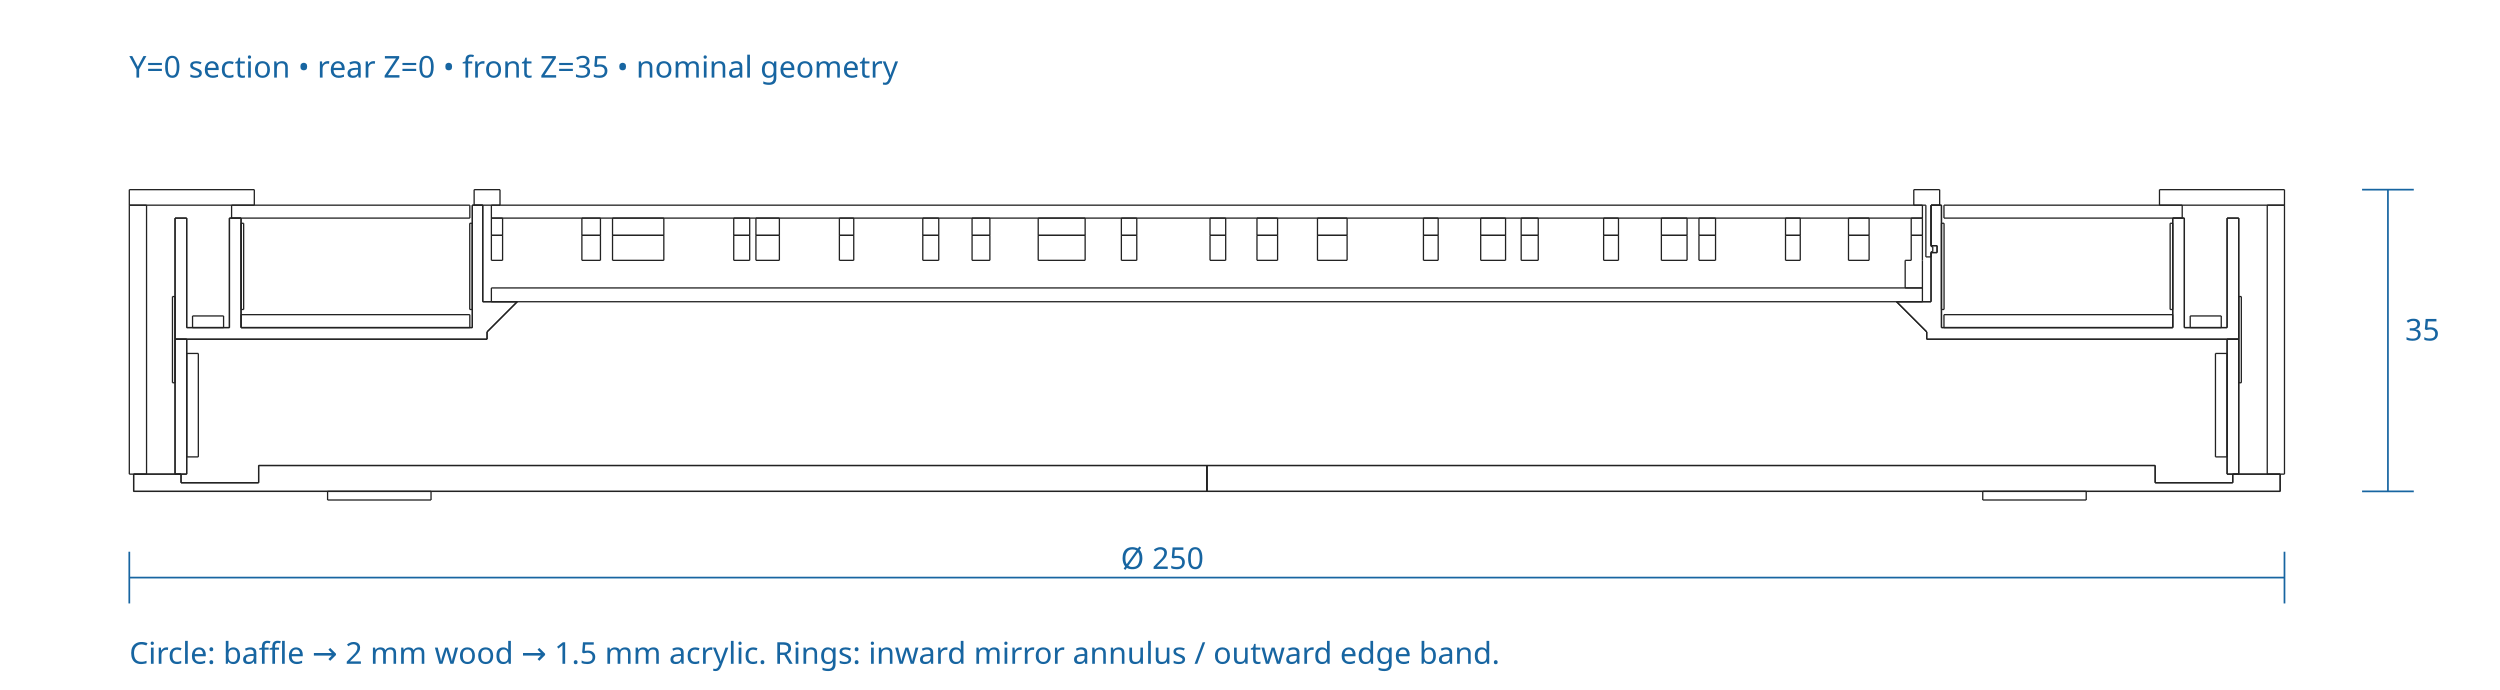
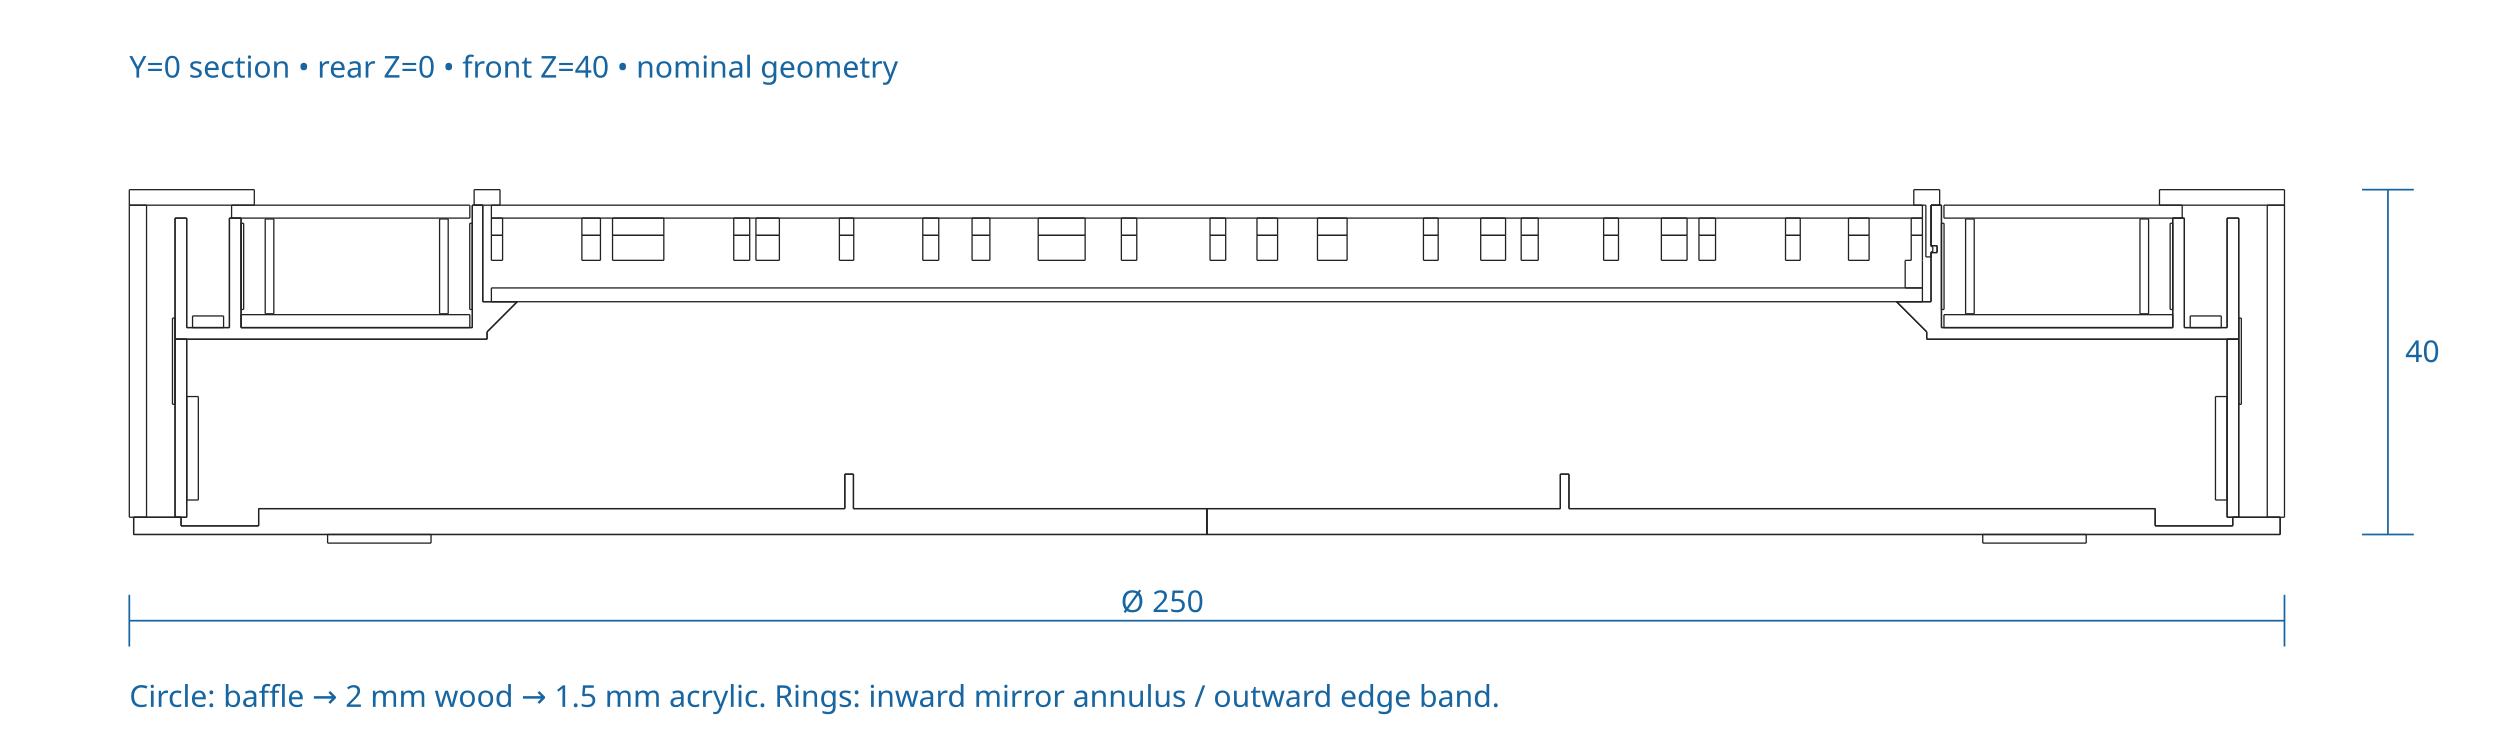
- <svg xmlns="http://www.w3.org/2000/svg" width="290.0mm" height="80.0mm" viewBox="-140.0 -57.0 290.0 80.0">
+ <svg xmlns="http://www.w3.org/2000/svg" width="290.0mm" height="85.0mm" viewBox="-140.0 -62.0 290.0 85.0">
  <g fill="none" stroke="#222" stroke-width="0.15">
    <polyline points="0,-0 124.5,-0" />
    <polyline points="0,-0 0,-3" />
    <polyline points="124.5,-2 124.5,-0" />
    <polyline points="124.5,-2 119,-2" />
    <polyline points="119,-2 119,-1" />
    <polyline points="119,-1 110,-1" />
    <polyline points="110,-3 110,-1" />
-     <polyline points="110,-3 0,-3" />
+     <polyline points="110,-3 42,-3" />
+     <polyline points="42,-3 42,-7" />
+     <polyline points="42,-7 41,-7" />
+     <polyline points="41,-3 41,-7" />
+     <polyline points="41,-3 0,-3" />
    <polyline points="-124.5,-0 0,-0" />
    <polyline points="-124.5,-2 -124.5,-0" />
    <polyline points="0,-0 0,-3" />
-     <polyline points="0,-3 -110,-3" />
+     <polyline points="0,-3 -41,-3" />
+     <polyline points="-41,-3 -41,-7" />
+     <polyline points="-41,-7 -42,-7" />
+     <polyline points="-42,-3 -42,-7" />
+     <polyline points="-42,-3 -110,-3" />
    <polyline points="-110,-3 -110,-1" />
    <polyline points="-110,-1 -119,-1" />
    <polyline points="-119,-2 -119,-1" />
    <polyline points="-119,-2 -124.5,-2" />
    <polyline points="-124.5,-0 0,-0" />
    <polyline points="-124.5,-2 -124.5,-0" />
    <polyline points="0,-0 0,-3" />
-     <polyline points="0,-3 -110,-3" />
+     <polyline points="0,-3 -41,-3" />
+     <polyline points="-41,-3 -41,-7" />
+     <polyline points="-41,-7 -42,-7" />
+     <polyline points="-42,-3 -42,-7" />
+     <polyline points="-42,-3 -110,-3" />
    <polyline points="-110,-3 -110,-1" />
    <polyline points="-110,-1 -119,-1" />
    <polyline points="-119,-2 -119,-1" />
    <polyline points="-119,-2 -124.5,-2" />
    <polyline points="0,-0 124.5,-0" />
    <polyline points="0,-0 0,-3" />
    <polyline points="124.5,-2 124.5,-0" />
    <polyline points="124.5,-2 119,-2" />
-     <polyline points="110,-3 0,-3" />
+     <polyline points="41,-3 0,-3" />
    <polyline points="119,-2 119,-1" />
    <polyline points="119,-1 110,-1" />
    <polyline points="110,-3 110,-1" />
-     <polyline points="-112.036,-19 -85.5,-19" />
-     <polyline points="-112.036,-20.5 -112.036,-19" />
-     <polyline points="-85.5,-20.5 -85.5,-19" />
-     <polyline points="85.5,-19 112.036,-19" />
-     <polyline points="85.5,-19 85.5,-20.5" />
-     <polyline points="112.036,-20.5 112.036,-19" />
-     <polyline points="-112.036,-20.5 -85.5,-20.5" />
-     <polyline points="85.5,-20.5 112.036,-20.5" />
-     <polyline points="-113.136,-33.2 -113.136,-31.7" />
-     <polyline points="-113.136,-33.2 -85.5,-33.2" />
-     <polyline points="-113.136,-31.7 -85.5,-31.7" />
-     <polyline points="-85.5,-33.2 -85.5,-31.7" />
-     <polyline points="85.5,-31.7 113.136,-31.7" />
-     <polyline points="85.5,-31.7 85.5,-33.2" />
-     <polyline points="113.136,-31.7 113.136,-33.2" />
-     <polyline points="85.5,-33.2 113.136,-33.2" />
+     <polyline points="110,-3 42,-3" />
+     <polyline points="42,-3 42,-7" />
+     <polyline points="42,-7 41,-7" />
+     <polyline points="41,-3 41,-7" />
+     <polyline points="-112.036,-24 -85.5,-24" />
+     <polyline points="-112.036,-25.5 -112.036,-24" />
+     <polyline points="-85.5,-25.5 -85.5,-24" />
+     <polyline points="85.5,-24 112.036,-24" />
+     <polyline points="85.5,-24 85.5,-25.5" />
+     <polyline points="112.036,-25.5 112.036,-24" />
+     <polyline points="-112.036,-25.5 -85.5,-25.5" />
+     <polyline points="85.5,-25.5 112.036,-25.5" />
+     <polyline points="-113.136,-38.2 -113.136,-36.7" />
+     <polyline points="-113.136,-38.2 -85.5,-38.2" />
+     <polyline points="-113.136,-36.7 -85.5,-36.7" />
+     <polyline points="-85.5,-38.2 -85.5,-36.7" />
+     <polyline points="85.5,-36.7 113.136,-36.7" />
+     <polyline points="85.5,-36.7 85.5,-38.2" />
+     <polyline points="113.136,-36.7 113.136,-38.2" />
+     <polyline points="85.5,-38.2 113.136,-38.2" />
    <polyline points="-125,-2 -123,-2" />
-     <polyline points="-125,-33.2 -125,-2" />
-     <polyline points="-123,-33.2 -123,-2" />
+     <polyline points="-125,-38.2 -125,-2" />
+     <polyline points="-123,-38.2 -123,-2" />
    <polyline points="123,-2 125,-2" />
-     <polyline points="123,-33.2 123,-2" />
-     <polyline points="125,-33.2 125,-2" />
-     <polyline points="-125,-33.2 -123,-33.2" />
-     <polyline points="123,-33.2 125,-33.2" />
-     <polyline points="-83,-31.7 -83,-29.7" />
-     <polyline points="-83,-31.7 -81.7,-31.7" />
-     <polyline points="-83,-29.7 -81.7,-29.7" />
-     <polyline points="-81.7,-29.7 -81.7,-31.7" />
-     <polyline points="-72.501,-29.7 -70.348,-29.7" />
-     <polyline points="-72.501,-29.7 -72.501,-31.7" />
-     <polyline points="-70.348,-31.7 -70.348,-29.7" />
-     <polyline points="-68.947,-29.7 -62.996,-29.7" />
-     <polyline points="-68.947,-29.7 -68.947,-31.7" />
-     <polyline points="-62.996,-31.7 -62.996,-29.7" />
-     <polyline points="-54.887,-29.7 -53.035,-29.7" />
-     <polyline points="-54.887,-29.7 -54.887,-31.7" />
-     <polyline points="-53.035,-31.7 -53.035,-29.7" />
-     <polyline points="-52.312,-29.7 -49.592,-29.7" />
-     <polyline points="-52.312,-29.7 -52.312,-31.7" />
-     <polyline points="-49.592,-31.7 -49.592,-29.7" />
-     <polyline points="-42.632,-29.7 -40.965,-29.7" />
-     <polyline points="-42.632,-29.7 -42.632,-31.7" />
-     <polyline points="-40.965,-31.7 -40.965,-29.7" />
-     <polyline points="-32.956,-29.7 -31.104,-29.7" />
-     <polyline points="-32.956,-29.7 -32.956,-31.7" />
-     <polyline points="-31.104,-31.7 -31.104,-29.7" />
-     <polyline points="-27.24,-29.7 -25.173,-29.7" />
-     <polyline points="-27.24,-29.7 -27.24,-31.7" />
-     <polyline points="-25.173,-31.7 -25.173,-29.7" />
-     <polyline points="-19.568,-29.7 -14.124,-29.7" />
-     <polyline points="-19.568,-29.7 -19.568,-31.7" />
-     <polyline points="-14.124,-31.7 -14.124,-29.7" />
-     <polyline points="-9.922,-29.7 -8.133,-29.7" />
-     <polyline points="-9.922,-29.7 -9.922,-31.7" />
-     <polyline points="-8.133,-31.7 -8.133,-29.7" />
-     <polyline points="0.363,-29.7 2.18,-29.7" />
-     <polyline points="0.363,-29.7 0.363,-31.7" />
-     <polyline points="2.18,-31.7 2.18,-29.7" />
-     <polyline points="5.809,-29.7 8.2,-29.7" />
-     <polyline points="5.809,-29.7 5.809,-31.7" />
-     <polyline points="8.2,-31.7 8.2,-29.7" />
-     <polyline points="12.827,-29.7 16.264,-29.7" />
-     <polyline points="12.827,-29.7 12.827,-31.7" />
-     <polyline points="16.264,-31.7 16.264,-29.7" />
-     <polyline points="25.119,-29.7 26.828,-29.7" />
-     <polyline points="25.119,-29.7 25.119,-31.7" />
-     <polyline points="26.828,-31.7 26.828,-29.7" />
-     <polyline points="31.761,-29.7 34.645,-29.7" />
-     <polyline points="31.761,-29.7 31.761,-31.7" />
-     <polyline points="34.645,-31.7 34.645,-29.7" />
-     <polyline points="36.456,-29.7 38.435,-29.7" />
-     <polyline points="36.456,-29.7 36.456,-31.7" />
-     <polyline points="38.435,-31.7 38.435,-29.7" />
-     <polyline points="46.02,-29.7 47.744,-29.7" />
-     <polyline points="46.02,-29.7 46.02,-31.7" />
-     <polyline points="47.744,-31.7 47.744,-29.7" />
-     <polyline points="52.719,-29.7 55.699,-29.7" />
-     <polyline points="52.719,-29.7 52.719,-31.7" />
-     <polyline points="55.699,-31.7 55.699,-29.7" />
-     <polyline points="57.08,-29.7 59.003,-29.7" />
-     <polyline points="57.08,-29.7 57.08,-31.7" />
-     <polyline points="59.003,-31.7 59.003,-29.7" />
-     <polyline points="67.12,-29.7 68.829,-29.7" />
-     <polyline points="67.12,-29.7 67.12,-31.7" />
-     <polyline points="68.829,-31.7 68.829,-29.7" />
-     <polyline points="74.425,-29.7 76.816,-29.7" />
-     <polyline points="74.425,-29.7 74.425,-31.7" />
-     <polyline points="76.816,-31.7 76.816,-29.7" />
-     <polyline points="81.7,-29.7 83,-29.7" />
-     <polyline points="81.7,-29.7 81.7,-31.7" />
-     <polyline points="83,-29.7 83,-31.7" />
-     <polyline points="-72.501,-31.7 -70.348,-31.7" />
-     <polyline points="-68.947,-31.7 -62.996,-31.7" />
-     <polyline points="-54.887,-31.7 -53.035,-31.7" />
-     <polyline points="-52.312,-31.7 -49.592,-31.7" />
-     <polyline points="-42.632,-31.7 -40.965,-31.7" />
-     <polyline points="-32.956,-31.7 -31.104,-31.7" />
-     <polyline points="-27.24,-31.7 -25.173,-31.7" />
-     <polyline points="-19.568,-31.7 -14.124,-31.7" />
-     <polyline points="-9.922,-31.7 -8.133,-31.7" />
-     <polyline points="0.363,-31.7 2.18,-31.7" />
-     <polyline points="5.809,-31.7 8.2,-31.7" />
-     <polyline points="12.827,-31.7 16.264,-31.7" />
-     <polyline points="25.119,-31.7 26.828,-31.7" />
-     <polyline points="31.761,-31.7 34.645,-31.7" />
-     <polyline points="36.456,-31.7 38.435,-31.7" />
-     <polyline points="46.02,-31.7 47.744,-31.7" />
-     <polyline points="52.719,-31.7 55.699,-31.7" />
-     <polyline points="57.08,-31.7 59.003,-31.7" />
-     <polyline points="67.12,-31.7 68.829,-31.7" />
-     <polyline points="74.425,-31.7 76.816,-31.7" />
-     <polyline points="81.7,-31.7 83,-31.7" />
-     <polyline points="81,-26.8 81,-23.6" />
-     <polyline points="81,-26.8 81.7,-26.8" />
-     <polyline points="81,-23.6 83,-23.6" />
-     <polyline points="81.7,-26.8 81.7,-29.7" />
-     <polyline points="83,-26.8 83,-23.6" />
-     <polyline points="83,-26.8 83,-29.7" />
-     <polyline points="-83,-26.8 -81.7,-26.8" />
-     <polyline points="-83,-29.7 -83,-26.8" />
-     <polyline points="-81.7,-26.8 -81.7,-29.7" />
-     <polyline points="-72.501,-26.8 -70.348,-26.8" />
-     <polyline points="-72.501,-26.8 -72.501,-29.7" />
-     <polyline points="-70.348,-29.7 -70.348,-26.8" />
-     <polyline points="-68.947,-26.8 -62.996,-26.8" />
-     <polyline points="-68.947,-26.8 -68.947,-29.7" />
-     <polyline points="-62.996,-29.7 -62.996,-26.8" />
-     <polyline points="-54.887,-26.8 -53.035,-26.8" />
-     <polyline points="-54.887,-26.8 -54.887,-29.7" />
-     <polyline points="-53.035,-29.7 -53.035,-26.8" />
-     <polyline points="-52.312,-26.8 -49.592,-26.8" />
-     <polyline points="-52.312,-26.8 -52.312,-29.7" />
-     <polyline points="-49.592,-29.7 -49.592,-26.8" />
-     <polyline points="-42.632,-26.8 -40.965,-26.8" />
-     <polyline points="-42.632,-26.8 -42.632,-29.7" />
-     <polyline points="-40.965,-29.7 -40.965,-26.8" />
-     <polyline points="-32.956,-26.8 -31.104,-26.8" />
-     <polyline points="-32.956,-26.8 -32.956,-29.7" />
-     <polyline points="-31.104,-29.7 -31.104,-26.8" />
-     <polyline points="-27.24,-26.8 -25.173,-26.8" />
-     <polyline points="-27.24,-26.8 -27.24,-29.7" />
-     <polyline points="-25.173,-29.7 -25.173,-26.8" />
-     <polyline points="-19.568,-26.8 -14.124,-26.8" />
-     <polyline points="-19.568,-26.8 -19.568,-29.7" />
-     <polyline points="-14.124,-29.7 -14.124,-26.8" />
-     <polyline points="-9.922,-26.8 -8.133,-26.8" />
-     <polyline points="-9.922,-26.8 -9.922,-29.7" />
-     <polyline points="-8.133,-29.7 -8.133,-26.8" />
-     <polyline points="0.363,-26.8 2.18,-26.8" />
-     <polyline points="0.363,-26.8 0.363,-29.7" />
-     <polyline points="2.18,-29.7 2.18,-26.8" />
-     <polyline points="5.809,-26.8 8.2,-26.8" />
-     <polyline points="5.809,-26.8 5.809,-29.7" />
-     <polyline points="8.2,-29.7 8.2,-26.8" />
-     <polyline points="12.827,-26.8 16.264,-26.8" />
-     <polyline points="12.827,-26.8 12.827,-29.7" />
-     <polyline points="16.264,-29.7 16.264,-26.8" />
-     <polyline points="25.119,-26.8 26.828,-26.8" />
-     <polyline points="25.119,-26.8 25.119,-29.7" />
-     <polyline points="26.828,-29.7 26.828,-26.8" />
-     <polyline points="31.761,-26.8 34.645,-26.8" />
-     <polyline points="31.761,-26.8 31.761,-29.7" />
-     <polyline points="34.645,-29.7 34.645,-26.8" />
-     <polyline points="36.456,-26.8 38.435,-26.8" />
-     <polyline points="36.456,-26.8 36.456,-29.7" />
-     <polyline points="38.435,-29.7 38.435,-26.8" />
-     <polyline points="46.02,-26.8 47.744,-26.8" />
-     <polyline points="46.02,-26.8 46.02,-29.7" />
-     <polyline points="47.744,-29.7 47.744,-26.8" />
-     <polyline points="52.719,-26.8 55.699,-26.8" />
-     <polyline points="52.719,-26.8 52.719,-29.7" />
-     <polyline points="55.699,-29.7 55.699,-26.8" />
-     <polyline points="57.08,-26.8 59.003,-26.8" />
-     <polyline points="57.08,-26.8 57.08,-29.7" />
-     <polyline points="59.003,-29.7 59.003,-26.8" />
-     <polyline points="67.12,-26.8 68.829,-26.8" />
-     <polyline points="67.12,-26.8 67.12,-29.7" />
-     <polyline points="68.829,-29.7 68.829,-26.8" />
-     <polyline points="74.425,-26.8 76.816,-26.8" />
-     <polyline points="74.425,-26.8 74.425,-29.7" />
-     <polyline points="76.816,-29.7 76.816,-26.8" />
-     <polyline points="74.425,-29.7 76.816,-29.7" />
-     <polyline points="-83,-29.7 -81.7,-29.7" />
-     <polyline points="-72.501,-29.7 -70.348,-29.7" />
-     <polyline points="-42.632,-29.7 -40.965,-29.7" />
-     <polyline points="-52.312,-29.7 -49.592,-29.7" />
-     <polyline points="-32.956,-29.7 -31.104,-29.7" />
-     <polyline points="-27.24,-29.7 -25.173,-29.7" />
-     <polyline points="-9.922,-29.7 -8.133,-29.7" />
-     <polyline points="0.363,-29.7 2.18,-29.7" />
-     <polyline points="5.809,-29.7 8.2,-29.7" />
-     <polyline points="12.827,-29.7 16.264,-29.7" />
-     <polyline points="25.119,-29.7 26.828,-29.7" />
-     <polyline points="31.761,-29.7 34.645,-29.7" />
-     <polyline points="36.456,-29.7 38.435,-29.7" />
-     <polyline points="46.02,-29.7 47.744,-29.7" />
-     <polyline points="52.719,-29.7 55.699,-29.7" />
-     <polyline points="57.08,-29.7 59.003,-29.7" />
-     <polyline points="67.12,-29.7 68.829,-29.7" />
-     <polyline points="-68.947,-29.7 -62.996,-29.7" />
-     <polyline points="-54.887,-29.7 -53.035,-29.7" />
-     <polyline points="-19.568,-29.7 -14.124,-29.7" />
-     <polyline points="81.7,-29.7 83,-29.7" />
-     <polyline points="-83,-33.2 -83,-31.7" />
-     <polyline points="-83,-33.2 83,-33.2" />
-     <polyline points="-83,-31.7 83,-31.7" />
-     <polyline points="83,-31.7 83,-33.2" />
-     <polyline points="-125,-35 -125,-33.2" />
-     <polyline points="-125,-35 -110.5,-35" />
-     <polyline points="-125,-33.2 -110.5,-33.2" />
-     <polyline points="-110.5,-35 -110.5,-33.2" />
-     <polyline points="110.5,-33.2 125,-33.2" />
-     <polyline points="110.5,-33.2 110.5,-35" />
-     <polyline points="125,-33.2 125,-35" />
-     <polyline points="110.5,-35 125,-35" />
-     <polyline points="-85,-35 -85,-33.2" />
-     <polyline points="-85,-35 -82,-35" />
-     <polyline points="-85,-33.2 -82,-33.2" />
-     <polyline points="-82,-35 -82,-33.2" />
-     <polyline points="82,-33.2 83.4,-33.2" />
-     <polyline points="82,-33.2 82,-35" />
-     <polyline points="83.4,-33.2 83.4,-27.2" />
-     <polyline points="84,-33.2 85,-33.2" />
-     <polyline points="84,-33.2 84,-28.4" />
-     <polyline points="85,-33.2 85,-35" />
-     <polyline points="82,-35 85,-35" />
-     <polyline points="84,-28.4 84.2,-28.4" />
-     <polyline points="83.4,-27.2 84,-27.2" />
-     <polyline points="84,-27.8 84,-27.2" />
-     <polyline points="84,-27.8 84.2,-27.8" />
-     <polyline points="84.2,-28.4 84.2,-27.8" />
-     <polyline points="114.065,-20.35 114.065,-19" />
-     <polyline points="114.065,-20.35 117.665,-20.35" />
-     <polyline points="114.065,-19 117.665,-19" />
-     <polyline points="117.665,-20.35 117.665,-19" />
-     <polyline points="-114.065,-19 -114.065,-20.35" />
-     <polyline points="-117.665,-19 -114.065,-19" />
-     <polyline points="-117.665,-20.35 -114.065,-20.35" />
-     <polyline points="-117.665,-19 -117.665,-20.35" />
+     <polyline points="123,-38.2 123,-2" />
+     <polyline points="125,-38.2 125,-2" />
+     <polyline points="-125,-38.2 -123,-38.2" />
+     <polyline points="123,-38.2 125,-38.2" />
+     <polyline points="-89.01,-25.6 -88.01,-25.6" />
+     <polyline points="-89.01,-36.6 -89.01,-25.6" />
+     <polyline points="-88.01,-36.6 -88.01,-25.6" />
+     <polyline points="88.01,-25.6 89.01,-25.6" />
+     <polyline points="88.01,-36.6 88.01,-25.6" />
+     <polyline points="89.01,-36.6 89.01,-25.6" />
+     <polyline points="-89.01,-36.6 -88.01,-36.6" />
+     <polyline points="88.01,-36.6 89.01,-36.6" />
+     <polyline points="-109.236,-25.6 -108.236,-25.6" />
+     <polyline points="-109.236,-36.6 -109.236,-25.6" />
+     <polyline points="-108.236,-36.6 -108.236,-25.6" />
+     <polyline points="108.236,-25.6 109.236,-25.6" />
+     <polyline points="108.236,-36.6 108.236,-25.6" />
+     <polyline points="109.236,-36.6 109.236,-25.6" />
+     <polyline points="-109.236,-36.6 -108.236,-36.6" />
+     <polyline points="108.236,-36.6 109.236,-36.6" />
+     <polyline points="-83,-36.7 -83,-34.7" />
+     <polyline points="-83,-36.7 -81.7,-36.7" />
+     <polyline points="-83,-34.7 -81.7,-34.7" />
+     <polyline points="-81.7,-34.7 -81.7,-36.7" />
+     <polyline points="-72.501,-34.7 -70.348,-34.7" />
+     <polyline points="-72.501,-34.7 -72.501,-36.7" />
+     <polyline points="-70.348,-36.7 -70.348,-34.7" />
+     <polyline points="-68.947,-34.7 -62.996,-34.7" />
+     <polyline points="-68.947,-34.7 -68.947,-36.7" />
+     <polyline points="-62.996,-36.7 -62.996,-34.7" />
+     <polyline points="-54.887,-34.7 -53.035,-34.7" />
+     <polyline points="-54.887,-34.7 -54.887,-36.7" />
+     <polyline points="-53.035,-36.7 -53.035,-34.7" />
+     <polyline points="-52.312,-34.7 -49.592,-34.7" />
+     <polyline points="-52.312,-34.7 -52.312,-36.7" />
+     <polyline points="-49.592,-36.7 -49.592,-34.7" />
+     <polyline points="-42.632,-34.7 -40.965,-34.7" />
+     <polyline points="-42.632,-34.7 -42.632,-36.7" />
+     <polyline points="-40.965,-36.7 -40.965,-34.7" />
+     <polyline points="-32.956,-34.7 -31.104,-34.7" />
+     <polyline points="-32.956,-34.7 -32.956,-36.7" />
+     <polyline points="-31.104,-36.7 -31.104,-34.7" />
+     <polyline points="-27.24,-34.7 -25.173,-34.7" />
+     <polyline points="-27.24,-34.7 -27.24,-36.7" />
+     <polyline points="-25.173,-36.7 -25.173,-34.7" />
+     <polyline points="-19.568,-34.7 -14.124,-34.7" />
+     <polyline points="-19.568,-34.7 -19.568,-36.7" />
+     <polyline points="-14.124,-36.7 -14.124,-34.7" />
+     <polyline points="-9.922,-34.7 -8.133,-34.7" />
+     <polyline points="-9.922,-34.7 -9.922,-36.7" />
+     <polyline points="-8.133,-36.7 -8.133,-34.7" />
+     <polyline points="0.363,-34.7 2.18,-34.7" />
+     <polyline points="0.363,-34.7 0.363,-36.7" />
+     <polyline points="2.18,-36.7 2.18,-34.7" />
+     <polyline points="5.809,-34.7 8.2,-34.7" />
+     <polyline points="5.809,-34.7 5.809,-36.7" />
+     <polyline points="8.2,-36.7 8.2,-34.7" />
+     <polyline points="12.827,-34.7 16.264,-34.7" />
+     <polyline points="12.827,-34.7 12.827,-36.7" />
+     <polyline points="16.264,-36.7 16.264,-34.7" />
+     <polyline points="25.119,-34.7 26.828,-34.7" />
+     <polyline points="25.119,-34.7 25.119,-36.7" />
+     <polyline points="26.828,-36.7 26.828,-34.7" />
+     <polyline points="31.761,-34.7 34.645,-34.7" />
+     <polyline points="31.761,-34.7 31.761,-36.7" />
+     <polyline points="34.645,-36.7 34.645,-34.7" />
+     <polyline points="36.456,-34.7 38.435,-34.7" />
+     <polyline points="36.456,-34.7 36.456,-36.7" />
+     <polyline points="38.435,-36.7 38.435,-34.7" />
+     <polyline points="46.02,-34.7 47.744,-34.7" />
+     <polyline points="46.02,-34.7 46.02,-36.7" />
+     <polyline points="47.744,-36.7 47.744,-34.7" />
+     <polyline points="52.719,-34.7 55.699,-34.7" />
+     <polyline points="52.719,-34.7 52.719,-36.7" />
+     <polyline points="55.699,-36.7 55.699,-34.7" />
+     <polyline points="57.08,-34.7 59.003,-34.7" />
+     <polyline points="57.08,-34.7 57.08,-36.7" />
+     <polyline points="59.003,-36.7 59.003,-34.7" />
+     <polyline points="67.12,-34.7 68.829,-34.7" />
+     <polyline points="67.12,-34.7 67.12,-36.7" />
+     <polyline points="68.829,-36.7 68.829,-34.7" />
+     <polyline points="74.425,-34.7 76.816,-34.7" />
+     <polyline points="74.425,-34.7 74.425,-36.7" />
+     <polyline points="76.816,-36.7 76.816,-34.7" />
+     <polyline points="81.7,-34.7 83,-34.7" />
+     <polyline points="81.7,-34.7 81.7,-36.7" />
+     <polyline points="83,-34.7 83,-36.7" />
+     <polyline points="-72.501,-36.7 -70.348,-36.7" />
+     <polyline points="-68.947,-36.7 -62.996,-36.7" />
+     <polyline points="-54.887,-36.7 -53.035,-36.7" />
+     <polyline points="-52.312,-36.7 -49.592,-36.7" />
+     <polyline points="-42.632,-36.7 -40.965,-36.7" />
+     <polyline points="-32.956,-36.7 -31.104,-36.7" />
+     <polyline points="-27.24,-36.7 -25.173,-36.7" />
+     <polyline points="-19.568,-36.7 -14.124,-36.7" />
+     <polyline points="-9.922,-36.7 -8.133,-36.7" />
+     <polyline points="0.363,-36.7 2.18,-36.7" />
+     <polyline points="5.809,-36.7 8.2,-36.7" />
+     <polyline points="12.827,-36.7 16.264,-36.7" />
+     <polyline points="25.119,-36.7 26.828,-36.7" />
+     <polyline points="31.761,-36.7 34.645,-36.7" />
+     <polyline points="36.456,-36.7 38.435,-36.7" />
+     <polyline points="46.02,-36.7 47.744,-36.7" />
+     <polyline points="52.719,-36.7 55.699,-36.7" />
+     <polyline points="57.08,-36.7 59.003,-36.7" />
+     <polyline points="67.12,-36.7 68.829,-36.7" />
+     <polyline points="74.425,-36.7 76.816,-36.7" />
+     <polyline points="81.7,-36.7 83,-36.7" />
+     <polyline points="81,-31.8 81,-28.6" />
+     <polyline points="81,-31.8 81.7,-31.8" />
+     <polyline points="81,-28.6 83,-28.6" />
+     <polyline points="81.7,-31.8 81.7,-34.7" />
+     <polyline points="83,-31.8 83,-28.6" />
+     <polyline points="83,-31.8 83,-34.7" />
+     <polyline points="-83,-31.8 -81.7,-31.8" />
+     <polyline points="-83,-34.7 -83,-31.8" />
+     <polyline points="-81.7,-31.8 -81.7,-34.7" />
+     <polyline points="-72.501,-31.8 -70.348,-31.8" />
+     <polyline points="-72.501,-31.8 -72.501,-34.7" />
+     <polyline points="-70.348,-34.7 -70.348,-31.8" />
+     <polyline points="-68.947,-31.8 -62.996,-31.8" />
+     <polyline points="-68.947,-31.8 -68.947,-34.7" />
+     <polyline points="-62.996,-34.7 -62.996,-31.8" />
+     <polyline points="-54.887,-31.8 -53.035,-31.8" />
+     <polyline points="-54.887,-31.8 -54.887,-34.7" />
+     <polyline points="-53.035,-34.7 -53.035,-31.8" />
+     <polyline points="-52.312,-31.8 -49.592,-31.8" />
+     <polyline points="-52.312,-31.8 -52.312,-34.7" />
+     <polyline points="-49.592,-34.7 -49.592,-31.8" />
+     <polyline points="-42.632,-31.8 -40.965,-31.8" />
+     <polyline points="-42.632,-31.8 -42.632,-34.7" />
+     <polyline points="-40.965,-34.7 -40.965,-31.8" />
+     <polyline points="-32.956,-31.8 -31.104,-31.8" />
+     <polyline points="-32.956,-31.8 -32.956,-34.7" />
+     <polyline points="-31.104,-34.7 -31.104,-31.8" />
+     <polyline points="-27.24,-31.8 -25.173,-31.8" />
+     <polyline points="-27.24,-31.8 -27.24,-34.7" />
+     <polyline points="-25.173,-34.7 -25.173,-31.8" />
+     <polyline points="-19.568,-31.8 -14.124,-31.8" />
+     <polyline points="-19.568,-31.8 -19.568,-34.7" />
+     <polyline points="-14.124,-34.7 -14.124,-31.8" />
+     <polyline points="-9.922,-31.8 -8.133,-31.8" />
+     <polyline points="-9.922,-31.8 -9.922,-34.7" />
+     <polyline points="-8.133,-34.7 -8.133,-31.8" />
+     <polyline points="0.363,-31.8 2.18,-31.8" />
+     <polyline points="0.363,-31.8 0.363,-34.7" />
+     <polyline points="2.18,-34.7 2.18,-31.8" />
+     <polyline points="5.809,-31.8 8.2,-31.8" />
+     <polyline points="5.809,-31.8 5.809,-34.7" />
+     <polyline points="8.2,-34.7 8.2,-31.8" />
+     <polyline points="12.827,-31.8 16.264,-31.8" />
+     <polyline points="12.827,-31.8 12.827,-34.7" />
+     <polyline points="16.264,-34.7 16.264,-31.8" />
+     <polyline points="25.119,-31.8 26.828,-31.8" />
+     <polyline points="25.119,-31.8 25.119,-34.7" />
+     <polyline points="26.828,-34.7 26.828,-31.8" />
+     <polyline points="31.761,-31.8 34.645,-31.8" />
+     <polyline points="31.761,-31.8 31.761,-34.7" />
+     <polyline points="34.645,-34.7 34.645,-31.8" />
+     <polyline points="36.456,-31.8 38.435,-31.8" />
+     <polyline points="36.456,-31.8 36.456,-34.7" />
+     <polyline points="38.435,-34.7 38.435,-31.8" />
+     <polyline points="46.02,-31.8 47.744,-31.8" />
+     <polyline points="46.02,-31.8 46.02,-34.7" />
+     <polyline points="47.744,-34.7 47.744,-31.8" />
+     <polyline points="52.719,-31.8 55.699,-31.8" />
+     <polyline points="52.719,-31.8 52.719,-34.7" />
+     <polyline points="55.699,-34.7 55.699,-31.8" />
+     <polyline points="57.08,-31.8 59.003,-31.8" />
+     <polyline points="57.08,-31.8 57.08,-34.7" />
+     <polyline points="59.003,-34.7 59.003,-31.8" />
+     <polyline points="67.12,-31.8 68.829,-31.8" />
+     <polyline points="67.12,-31.8 67.12,-34.7" />
+     <polyline points="68.829,-34.7 68.829,-31.8" />
+     <polyline points="74.425,-31.8 76.816,-31.8" />
+     <polyline points="74.425,-31.8 74.425,-34.7" />
+     <polyline points="76.816,-34.7 76.816,-31.8" />
+     <polyline points="74.425,-34.7 76.816,-34.7" />
+     <polyline points="-83,-34.7 -81.7,-34.7" />
+     <polyline points="-72.501,-34.7 -70.348,-34.7" />
+     <polyline points="-42.632,-34.7 -40.965,-34.7" />
+     <polyline points="-52.312,-34.7 -49.592,-34.7" />
+     <polyline points="-32.956,-34.7 -31.104,-34.7" />
+     <polyline points="-27.24,-34.7 -25.173,-34.7" />
+     <polyline points="-9.922,-34.7 -8.133,-34.7" />
+     <polyline points="0.363,-34.7 2.18,-34.7" />
+     <polyline points="5.809,-34.7 8.2,-34.7" />
+     <polyline points="12.827,-34.7 16.264,-34.7" />
+     <polyline points="25.119,-34.7 26.828,-34.7" />
+     <polyline points="31.761,-34.7 34.645,-34.7" />
+     <polyline points="36.456,-34.7 38.435,-34.7" />
+     <polyline points="46.02,-34.7 47.744,-34.7" />
+     <polyline points="52.719,-34.7 55.699,-34.7" />
+     <polyline points="57.08,-34.7 59.003,-34.7" />
+     <polyline points="67.12,-34.7 68.829,-34.7" />
+     <polyline points="-68.947,-34.7 -62.996,-34.7" />
+     <polyline points="-54.887,-34.7 -53.035,-34.7" />
+     <polyline points="-19.568,-34.7 -14.124,-34.7" />
+     <polyline points="81.7,-34.7 83,-34.7" />
+     <polyline points="-83,-38.2 -83,-36.7" />
+     <polyline points="-83,-38.2 83,-38.2" />
+     <polyline points="-83,-36.7 83,-36.7" />
+     <polyline points="83,-36.7 83,-38.2" />
+     <polyline points="-125,-40 -125,-38.2" />
+     <polyline points="-125,-40 -110.5,-40" />
+     <polyline points="-125,-38.2 -110.5,-38.2" />
+     <polyline points="-110.5,-40 -110.5,-38.2" />
+     <polyline points="110.5,-38.2 125,-38.2" />
+     <polyline points="110.5,-38.2 110.5,-40" />
+     <polyline points="125,-38.2 125,-40" />
+     <polyline points="110.5,-40 125,-40" />
+     <polyline points="-85,-40 -85,-38.2" />
+     <polyline points="-85,-40 -82,-40" />
+     <polyline points="-85,-38.2 -82,-38.2" />
+     <polyline points="-82,-40 -82,-38.2" />
+     <polyline points="82,-38.2 83.4,-38.2" />
+     <polyline points="82,-38.2 82,-40" />
+     <polyline points="83.4,-38.2 83.4,-32.2" />
+     <polyline points="84,-38.2 85,-38.2" />
+     <polyline points="84,-38.2 84,-33.4" />
+     <polyline points="85,-38.2 85,-40" />
+     <polyline points="82,-40 85,-40" />
+     <polyline points="84,-33.4 84.2,-33.4" />
+     <polyline points="83.4,-32.2 84,-32.2" />
+     <polyline points="84,-32.8 84,-32.2" />
+     <polyline points="84,-32.8 84.2,-32.8" />
+     <polyline points="84.2,-33.4 84.2,-32.8" />
+     <polyline points="114.065,-25.35 114.065,-24" />
+     <polyline points="114.065,-25.35 117.665,-25.35" />
+     <polyline points="114.065,-24 117.665,-24" />
+     <polyline points="117.665,-25.35 117.665,-24" />
+     <polyline points="-114.065,-24 -114.065,-25.35" />
+     <polyline points="-117.665,-24 -114.065,-24" />
+     <polyline points="-117.665,-25.35 -114.065,-25.35" />
+     <polyline points="-117.665,-24 -117.665,-25.35" />
    <polyline points="116.994,-4 118.344,-4" />
    <polyline points="116.994,-16 116.994,-4" />
    <polyline points="118.344,-16 118.344,-4" />
    <polyline points="116.994,-16 118.344,-16" />
    <polyline points="-118.344,-16 -118.344,-4" />
    <polyline points="-118.344,-16 -116.994,-16" />
    <polyline points="-118.344,-4 -116.994,-4" />
    <polyline points="-116.994,-16 -116.994,-4" />
    <polyline points="90,-0 90,1" />
    <polyline points="90,-0 102,-0" />
    <polyline points="90,1 102,1" />
    <polyline points="102,-0 102,1" />
    <polyline points="-90,1 -90,-0" />
    <polyline points="-102,1 -90,1" />
    <polyline points="-102,-0 -90,-0" />
    <polyline points="-102,1 -102,-0" />
-     <polyline points="83.5,-17.65 119.694,-17.65" />
-     <polyline points="83.5,-18.5 83.5,-17.65" />
-     <polyline points="119.694,-31.7 119.694,-17.65" />
-     <polyline points="118.344,-19 113.386,-19" />
-     <polyline points="118.344,-31.7 118.344,-19" />
-     <polyline points="113.386,-19 113.386,-31.7" />
-     <polyline points="83.5,-18.5 80,-22" />
-     <polyline points="119.694,-31.7 118.344,-31.7" />
-     <polyline points="113.386,-31.7 112.036,-31.7" />
-     <polyline points="112.036,-19 112.036,-31.7" />
-     <polyline points="112.036,-19 85.21,-19" />
-     <polyline points="85.21,-19 85.21,-33.2" />
-     <polyline points="85.21,-33.2 84,-33.2" />
-     <polyline points="84,-28.5 84,-33.2" />
-     <polyline points="84.7,-28.5 84,-28.5" />
-     <polyline points="84.7,-27.7 84.7,-28.5" />
-     <polyline points="84.7,-27.7 84,-27.7" />
-     <polyline points="84,-22 84,-27.7" />
-     <polyline points="84,-22 80,-22" />
-     <polyline points="-113.386,-19 -118.344,-19" />
-     <polyline points="-113.386,-31.7 -113.386,-19" />
-     <polyline points="-118.344,-31.7 -118.344,-19" />
-     <polyline points="-119.694,-31.7 -119.694,-17.65" />
-     <polyline points="-118.344,-31.7 -119.694,-31.7" />
-     <polyline points="-119.694,-17.65 -83.5,-17.65" />
-     <polyline points="-83.5,-18.5 -83.5,-17.65" />
-     <polyline points="-112.036,-31.7 -113.386,-31.7" />
-     <polyline points="-80,-22 -83.5,-18.5" />
-     <polyline points="-80,-22 -84,-22" />
-     <polyline points="-84,-33.2 -84,-22" />
-     <polyline points="-84,-33.2 -85.21,-33.2" />
-     <polyline points="-85.21,-33.2 -85.21,-19" />
-     <polyline points="-85.21,-19 -112.036,-19" />
-     <polyline points="-112.036,-31.7 -112.036,-19" />
-     <polyline points="-113.386,-19 -118.344,-19" />
-     <polyline points="-113.386,-31.7 -113.386,-19" />
-     <polyline points="-118.344,-31.7 -118.344,-19" />
-     <polyline points="-118.344,-31.7 -119.694,-31.7" />
-     <polyline points="-119.694,-31.7 -119.694,-17.65" />
-     <polyline points="-119.694,-17.65 -83.5,-17.65" />
-     <polyline points="-83.5,-18.5 -83.5,-17.65" />
-     <polyline points="-80,-22 -83.5,-18.5" />
-     <polyline points="-80,-22 -84,-22" />
-     <polyline points="-84,-33.2 -84,-22" />
-     <polyline points="-84,-33.2 -85.21,-33.2" />
-     <polyline points="-85.21,-33.2 -85.21,-19" />
-     <polyline points="-85.21,-19 -112.036,-19" />
-     <polyline points="-112.036,-31.7 -112.036,-19" />
-     <polyline points="-112.036,-31.7 -113.386,-31.7" />
-     <polyline points="118.344,-19 113.386,-19" />
-     <polyline points="118.344,-31.7 118.344,-19" />
-     <polyline points="113.386,-19 113.386,-31.7" />
-     <polyline points="113.386,-31.7 112.036,-31.7" />
-     <polyline points="119.694,-31.7 118.344,-31.7" />
-     <polyline points="119.694,-31.7 119.694,-17.65" />
-     <polyline points="112.036,-19 112.036,-31.7" />
-     <polyline points="112.036,-19 85.21,-19" />
-     <polyline points="85.21,-19 85.21,-33.2" />
-     <polyline points="85.21,-33.2 84,-33.2" />
-     <polyline points="84,-28.5 84,-33.2" />
-     <polyline points="84.7,-28.5 84,-28.5" />
-     <polyline points="84.7,-27.7 84.7,-28.5" />
-     <polyline points="84.7,-27.7 84,-27.7" />
-     <polyline points="84,-22 84,-27.7" />
-     <polyline points="84,-22 80,-22" />
-     <polyline points="83.5,-18.5 80,-22" />
-     <polyline points="83.5,-18.5 83.5,-17.65" />
-     <polyline points="83.5,-17.65 119.694,-17.65" />
-     <polyline points="118.344,-17.65 118.344,-2" />
-     <polyline points="119.694,-17.65 118.344,-17.65" />
+     <polyline points="83.5,-22.65 119.694,-22.65" />
+     <polyline points="83.5,-23.5 83.5,-22.65" />
+     <polyline points="119.694,-36.7 119.694,-22.65" />
+     <polyline points="118.344,-24 113.386,-24" />
+     <polyline points="118.344,-36.7 118.344,-24" />
+     <polyline points="113.386,-24 113.386,-36.7" />
+     <polyline points="83.5,-23.5 80,-27" />
+     <polyline points="119.694,-36.7 118.344,-36.7" />
+     <polyline points="113.386,-36.7 112.036,-36.7" />
+     <polyline points="112.036,-24 112.036,-36.7" />
+     <polyline points="112.036,-24 85.21,-24" />
+     <polyline points="85.21,-24 85.21,-38.2" />
+     <polyline points="85.21,-38.2 84,-38.2" />
+     <polyline points="84,-33.5 84,-38.2" />
+     <polyline points="84.7,-33.5 84,-33.5" />
+     <polyline points="84.7,-32.7 84.7,-33.5" />
+     <polyline points="84.7,-32.7 84,-32.7" />
+     <polyline points="84,-27 84,-32.7" />
+     <polyline points="84,-27 80,-27" />
+     <polyline points="-113.386,-24 -118.344,-24" />
+     <polyline points="-113.386,-36.7 -113.386,-24" />
+     <polyline points="-118.344,-36.7 -118.344,-24" />
+     <polyline points="-119.694,-36.7 -119.694,-22.65" />
+     <polyline points="-118.344,-36.7 -119.694,-36.7" />
+     <polyline points="-119.694,-22.65 -83.5,-22.65" />
+     <polyline points="-83.5,-23.5 -83.5,-22.65" />
+     <polyline points="-112.036,-36.7 -113.386,-36.7" />
+     <polyline points="-80,-27 -83.5,-23.5" />
+     <polyline points="-80,-27 -84,-27" />
+     <polyline points="-84,-38.2 -84,-27" />
+     <polyline points="-84,-38.2 -85.21,-38.2" />
+     <polyline points="-85.21,-38.2 -85.21,-24" />
+     <polyline points="-85.21,-24 -112.036,-24" />
+     <polyline points="-112.036,-36.7 -112.036,-24" />
+     <polyline points="-113.386,-24 -118.344,-24" />
+     <polyline points="-113.386,-36.7 -113.386,-24" />
+     <polyline points="-118.344,-36.7 -118.344,-24" />
+     <polyline points="-118.344,-36.7 -119.694,-36.7" />
+     <polyline points="-119.694,-36.7 -119.694,-22.65" />
+     <polyline points="-119.694,-22.65 -83.5,-22.65" />
+     <polyline points="-83.5,-23.5 -83.5,-22.65" />
+     <polyline points="-80,-27 -83.5,-23.5" />
+     <polyline points="-80,-27 -84,-27" />
+     <polyline points="-84,-38.2 -84,-27" />
+     <polyline points="-84,-38.2 -85.21,-38.2" />
+     <polyline points="-85.21,-38.2 -85.21,-24" />
+     <polyline points="-85.21,-24 -112.036,-24" />
+     <polyline points="-112.036,-36.7 -112.036,-24" />
+     <polyline points="-112.036,-36.7 -113.386,-36.7" />
+     <polyline points="118.344,-24 113.386,-24" />
+     <polyline points="118.344,-36.7 118.344,-24" />
+     <polyline points="113.386,-24 113.386,-36.7" />
+     <polyline points="113.386,-36.7 112.036,-36.7" />
+     <polyline points="119.694,-36.7 118.344,-36.7" />
+     <polyline points="119.694,-36.7 119.694,-22.65" />
+     <polyline points="112.036,-24 112.036,-36.7" />
+     <polyline points="112.036,-24 85.21,-24" />
+     <polyline points="85.21,-24 85.21,-38.2" />
+     <polyline points="85.21,-38.2 84,-38.2" />
+     <polyline points="84,-33.5 84,-38.2" />
+     <polyline points="84.7,-33.5 84,-33.5" />
+     <polyline points="84.7,-32.7 84.7,-33.5" />
+     <polyline points="84.7,-32.7 84,-32.7" />
+     <polyline points="84,-27 84,-32.7" />
+     <polyline points="84,-27 80,-27" />
+     <polyline points="83.5,-23.5 80,-27" />
+     <polyline points="83.5,-23.5 83.5,-22.65" />
+     <polyline points="83.5,-22.65 119.694,-22.65" />
+     <polyline points="118.344,-22.65 118.344,-2" />
+     <polyline points="119.694,-22.65 118.344,-22.65" />
    <polyline points="118.344,-2 119.694,-2" />
-     <polyline points="119.694,-17.65 119.694,-2" />
-     <polyline points="-118.344,-17.65 -119.694,-17.65" />
-     <polyline points="-118.344,-17.65 -118.344,-2" />
-     <polyline points="-119.694,-17.65 -119.694,-2" />
+     <polyline points="119.694,-22.65 119.694,-2" />
+     <polyline points="-118.344,-22.65 -119.694,-22.65" />
+     <polyline points="-118.344,-22.65 -118.344,-2" />
+     <polyline points="-119.694,-22.65 -119.694,-2" />
    <polyline points="-119.694,-2 -118.344,-2" />
-     <polyline points="-118.344,-17.65 -119.694,-17.65" />
-     <polyline points="-118.344,-17.65 -118.344,-2" />
-     <polyline points="-119.694,-17.65 -119.694,-2" />
+     <polyline points="-118.344,-22.65 -119.694,-22.65" />
+     <polyline points="-118.344,-22.65 -118.344,-2" />
+     <polyline points="-119.694,-22.65 -119.694,-2" />
    <polyline points="-119.694,-2 -118.344,-2" />
-     <polyline points="118.344,-17.65 118.344,-2" />
-     <polyline points="119.694,-17.65 118.344,-17.65" />
+     <polyline points="118.344,-22.65 118.344,-2" />
+     <polyline points="119.694,-22.65 118.344,-22.65" />
    <polyline points="118.344,-2 119.694,-2" />
-     <polyline points="119.694,-17.65 119.694,-2" />
-     <polyline points="-83,-23.6 -83,-22" />
-     <polyline points="-83,-23.6 83,-23.6" />
-     <polyline points="-83,-22 83,-22" />
-     <polyline points="83,-22 83,-23.6" />
-     <polyline points="-85.51,-21.1 -85.21,-21.1" />
-     <polyline points="-85.51,-31.1 -85.51,-21.1" />
-     <polyline points="-85.21,-31.1 -85.21,-21.1" />
-     <polyline points="85.21,-21.1 85.51,-21.1" />
-     <polyline points="85.21,-31.1 85.21,-21.1" />
-     <polyline points="85.51,-31.1 85.51,-21.1" />
-     <polyline points="-85.51,-31.1 -85.21,-31.1" />
-     <polyline points="85.21,-31.1 85.51,-31.1" />
-     <polyline points="-112.036,-21.1 -111.736,-21.1" />
-     <polyline points="-112.036,-31.1 -112.036,-21.1" />
-     <polyline points="-111.736,-31.1 -111.736,-21.1" />
-     <polyline points="111.736,-21.1 112.036,-21.1" />
-     <polyline points="111.736,-31.1 111.736,-21.1" />
-     <polyline points="112.036,-31.1 112.036,-21.1" />
-     <polyline points="-112.036,-31.1 -111.736,-31.1" />
-     <polyline points="111.736,-31.1 112.036,-31.1" />
-     <polyline points="-119.994,-12.6 -119.694,-12.6" />
-     <polyline points="-119.994,-22.6 -119.994,-12.6" />
-     <polyline points="-119.694,-22.6 -119.694,-12.6" />
-     <polyline points="119.694,-12.6 119.994,-12.6" />
-     <polyline points="119.694,-22.6 119.694,-12.6" />
-     <polyline points="119.994,-22.6 119.994,-12.6" />
-     <polyline points="-119.994,-22.6 -119.694,-22.6" />
-     <polyline points="119.694,-22.6 119.994,-22.6" />
+     <polyline points="119.694,-22.65 119.694,-2" />
+     <polyline points="-83,-28.6 -83,-27" />
+     <polyline points="-83,-28.6 83,-28.6" />
+     <polyline points="-83,-27 83,-27" />
+     <polyline points="83,-27 83,-28.6" />
+     <polyline points="-85.51,-26.1 -85.21,-26.1" />
+     <polyline points="-85.51,-36.1 -85.51,-26.1" />
+     <polyline points="-85.21,-36.1 -85.21,-26.1" />
+     <polyline points="85.21,-26.1 85.51,-26.1" />
+     <polyline points="85.21,-36.1 85.21,-26.1" />
+     <polyline points="85.51,-36.1 85.51,-26.1" />
+     <polyline points="-85.51,-36.1 -85.21,-36.1" />
+     <polyline points="85.21,-36.1 85.51,-36.1" />
+     <polyline points="-112.036,-26.1 -111.736,-26.1" />
+     <polyline points="-112.036,-36.1 -112.036,-26.1" />
+     <polyline points="-111.736,-36.1 -111.736,-26.1" />
+     <polyline points="111.736,-26.1 112.036,-26.1" />
+     <polyline points="111.736,-36.1 111.736,-26.1" />
+     <polyline points="112.036,-36.1 112.036,-26.1" />
+     <polyline points="-112.036,-36.1 -111.736,-36.1" />
+     <polyline points="111.736,-36.1 112.036,-36.1" />
+     <polyline points="-119.994,-15.1 -119.694,-15.1" />
+     <polyline points="-119.994,-25.1 -119.994,-15.1" />
+     <polyline points="-119.694,-25.1 -119.694,-15.1" />
+     <polyline points="119.694,-15.1 119.994,-15.1" />
+     <polyline points="119.694,-25.1 119.694,-15.1" />
+     <polyline points="119.994,-25.1 119.994,-15.1" />
+     <polyline points="-119.994,-25.1 -119.694,-25.1" />
+     <polyline points="119.694,-25.1 119.994,-25.1" />
  </g>
  <g fill="none" stroke="#1765a1" stroke-width="0.2">
-     <path d="M -125.0,10 H 125.0 M -125.0,7 V 13 M 125.0,7 V 13 M 137.0,0 V -35.0 M 134.0,0 H 140.0 M 134.0,-35.0 H 140.0" />
+     <path d="M -125.0,10 H 125.0 M -125.0,7 V 13 M 125.0,7 V 13 M 137.0,0 V -40.0 M 134.0,0 H 140.0 M 134.0,-40.0 H 140.0" />
  </g>
  <g font-family="sans-serif" font-size="3.5" fill="#1765a1">
    <text x="-10" y="9">Ø 250</text>
-     <text x="139.0" y="-17.5">35</text>
-     <text x="-125.0" y="-48.0">Y=0 section • rear Z=0 • front Z=35 • nominal geometry</text>
+     <text x="139.0" y="-20.0">40</text>
+     <text x="-125.0" y="-53.0">Y=0 section • rear Z=0 • front Z=40 • nominal geometry</text>
    <text x="-125.0" y="20">Circle: baffle → 2 mm wood → 1.5 mm acrylic. Rings: inward mirror annulus / outward edge band.</text>
  </g>
</svg>
